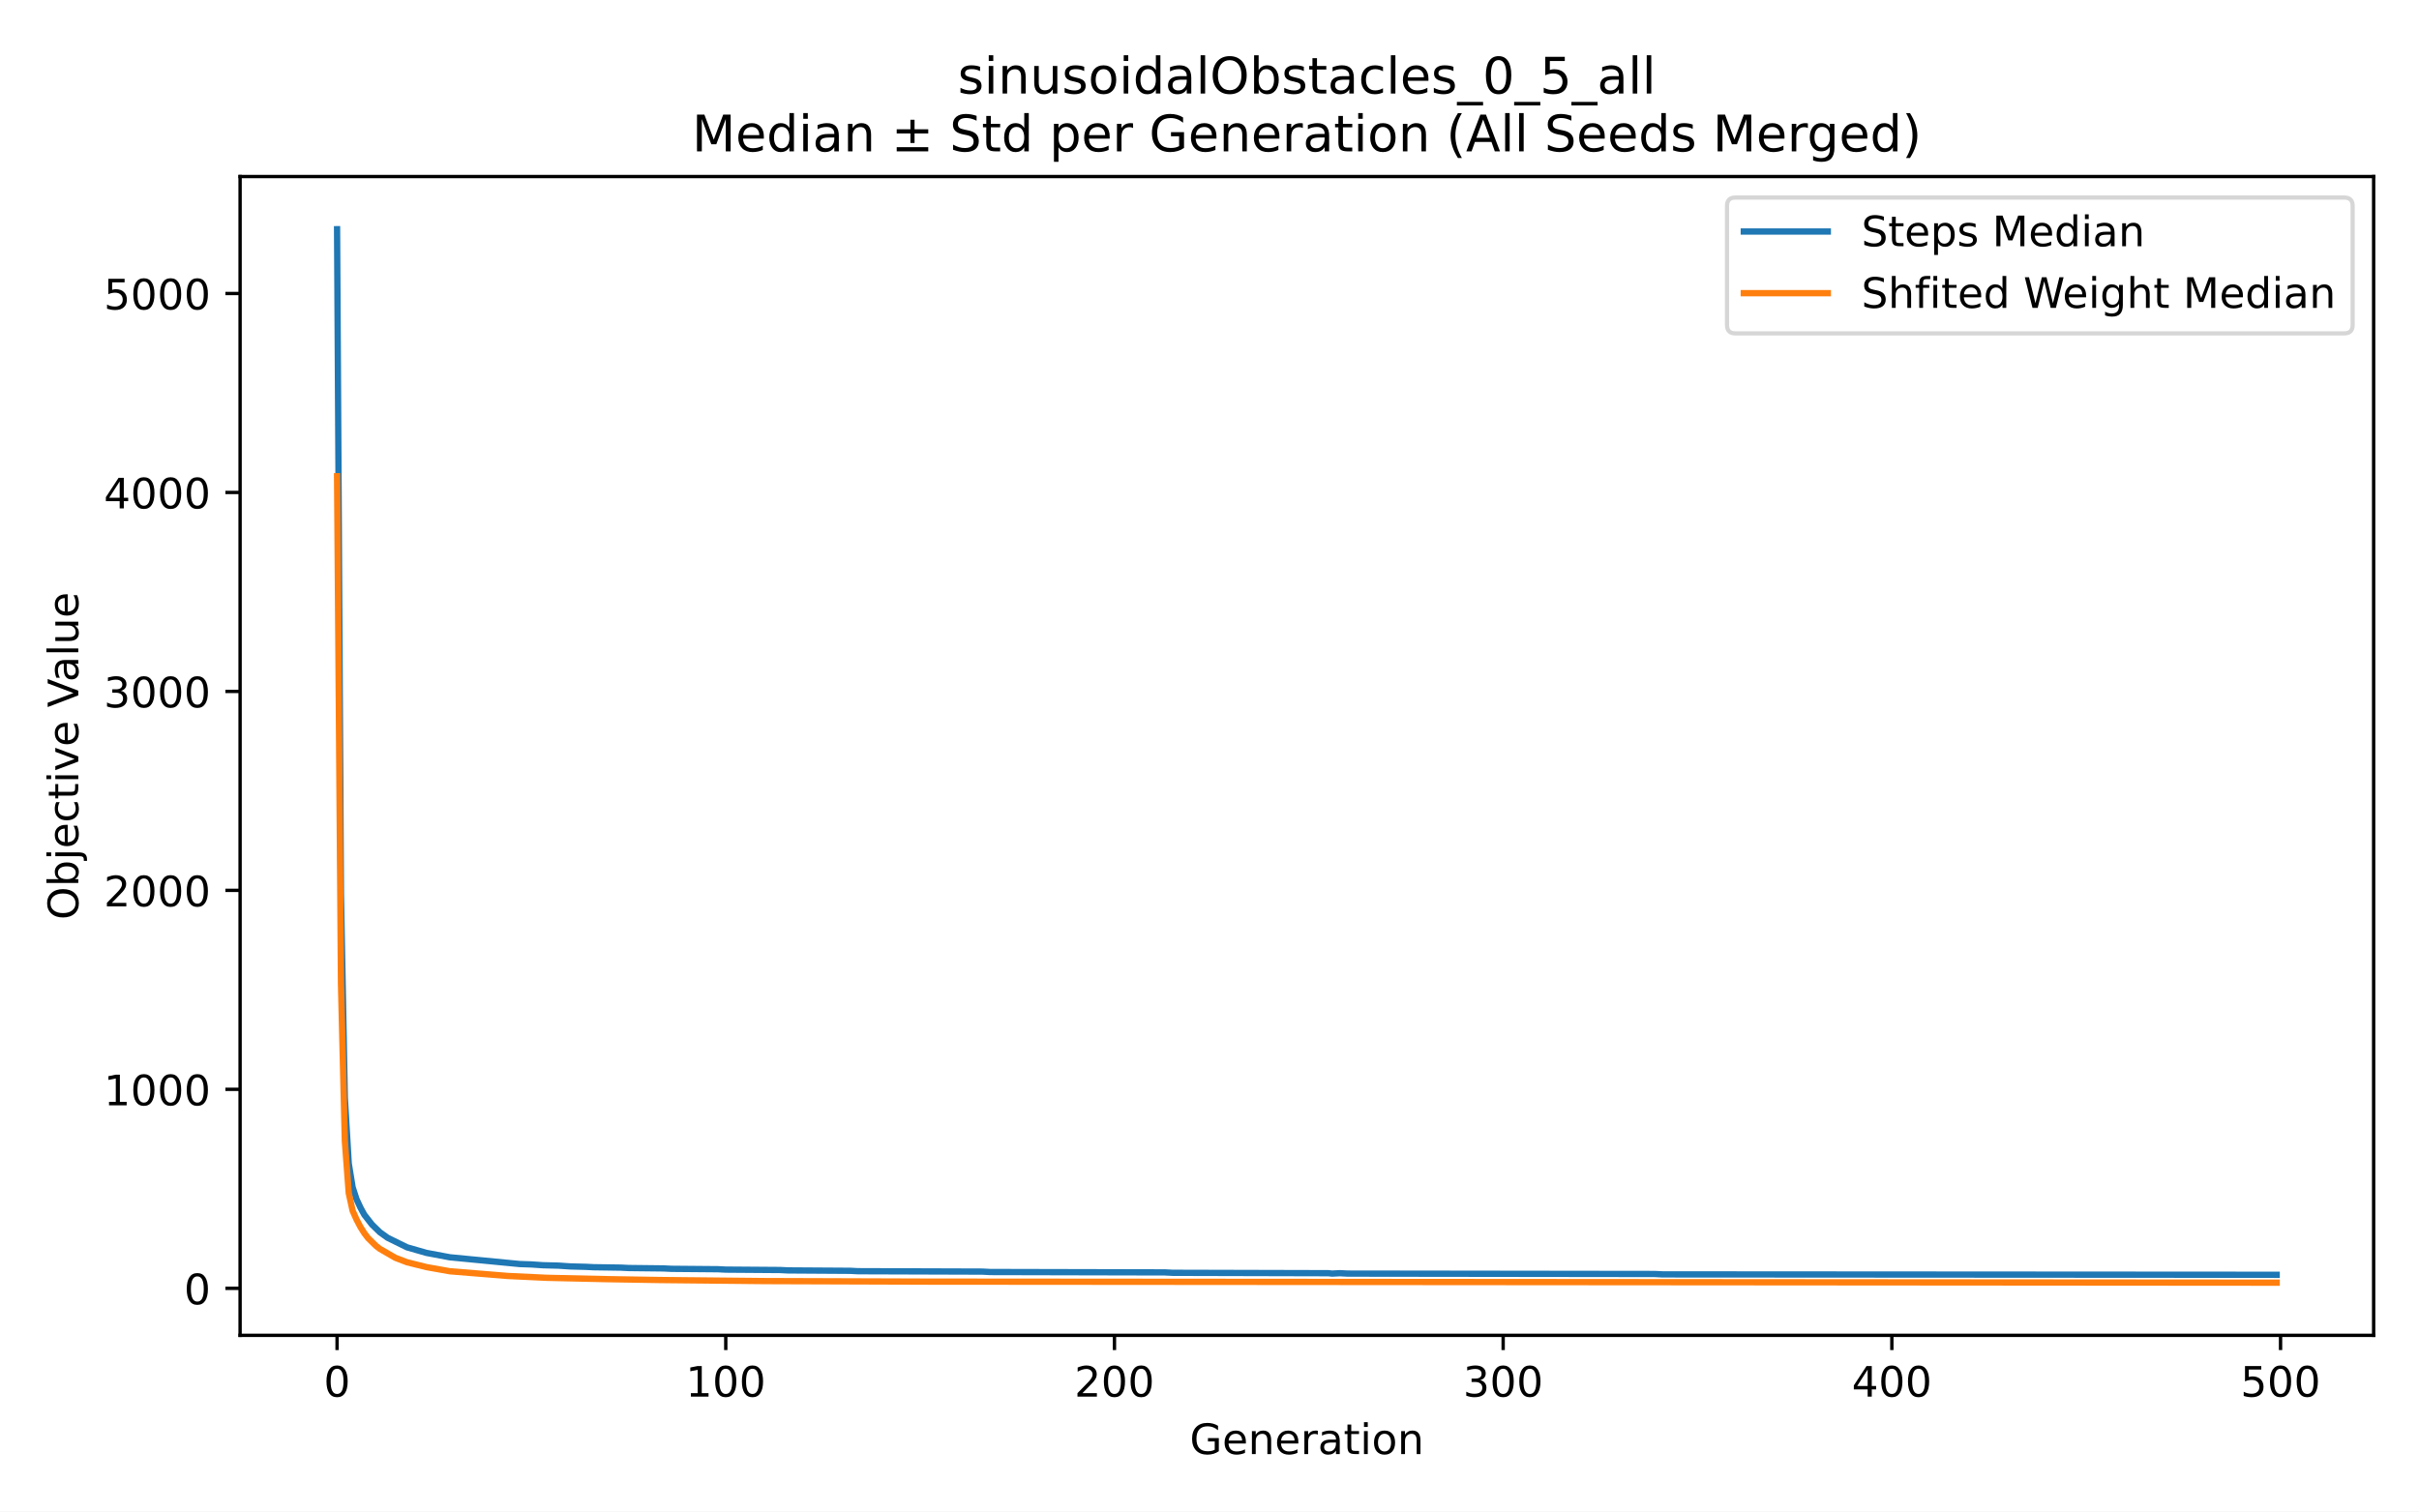
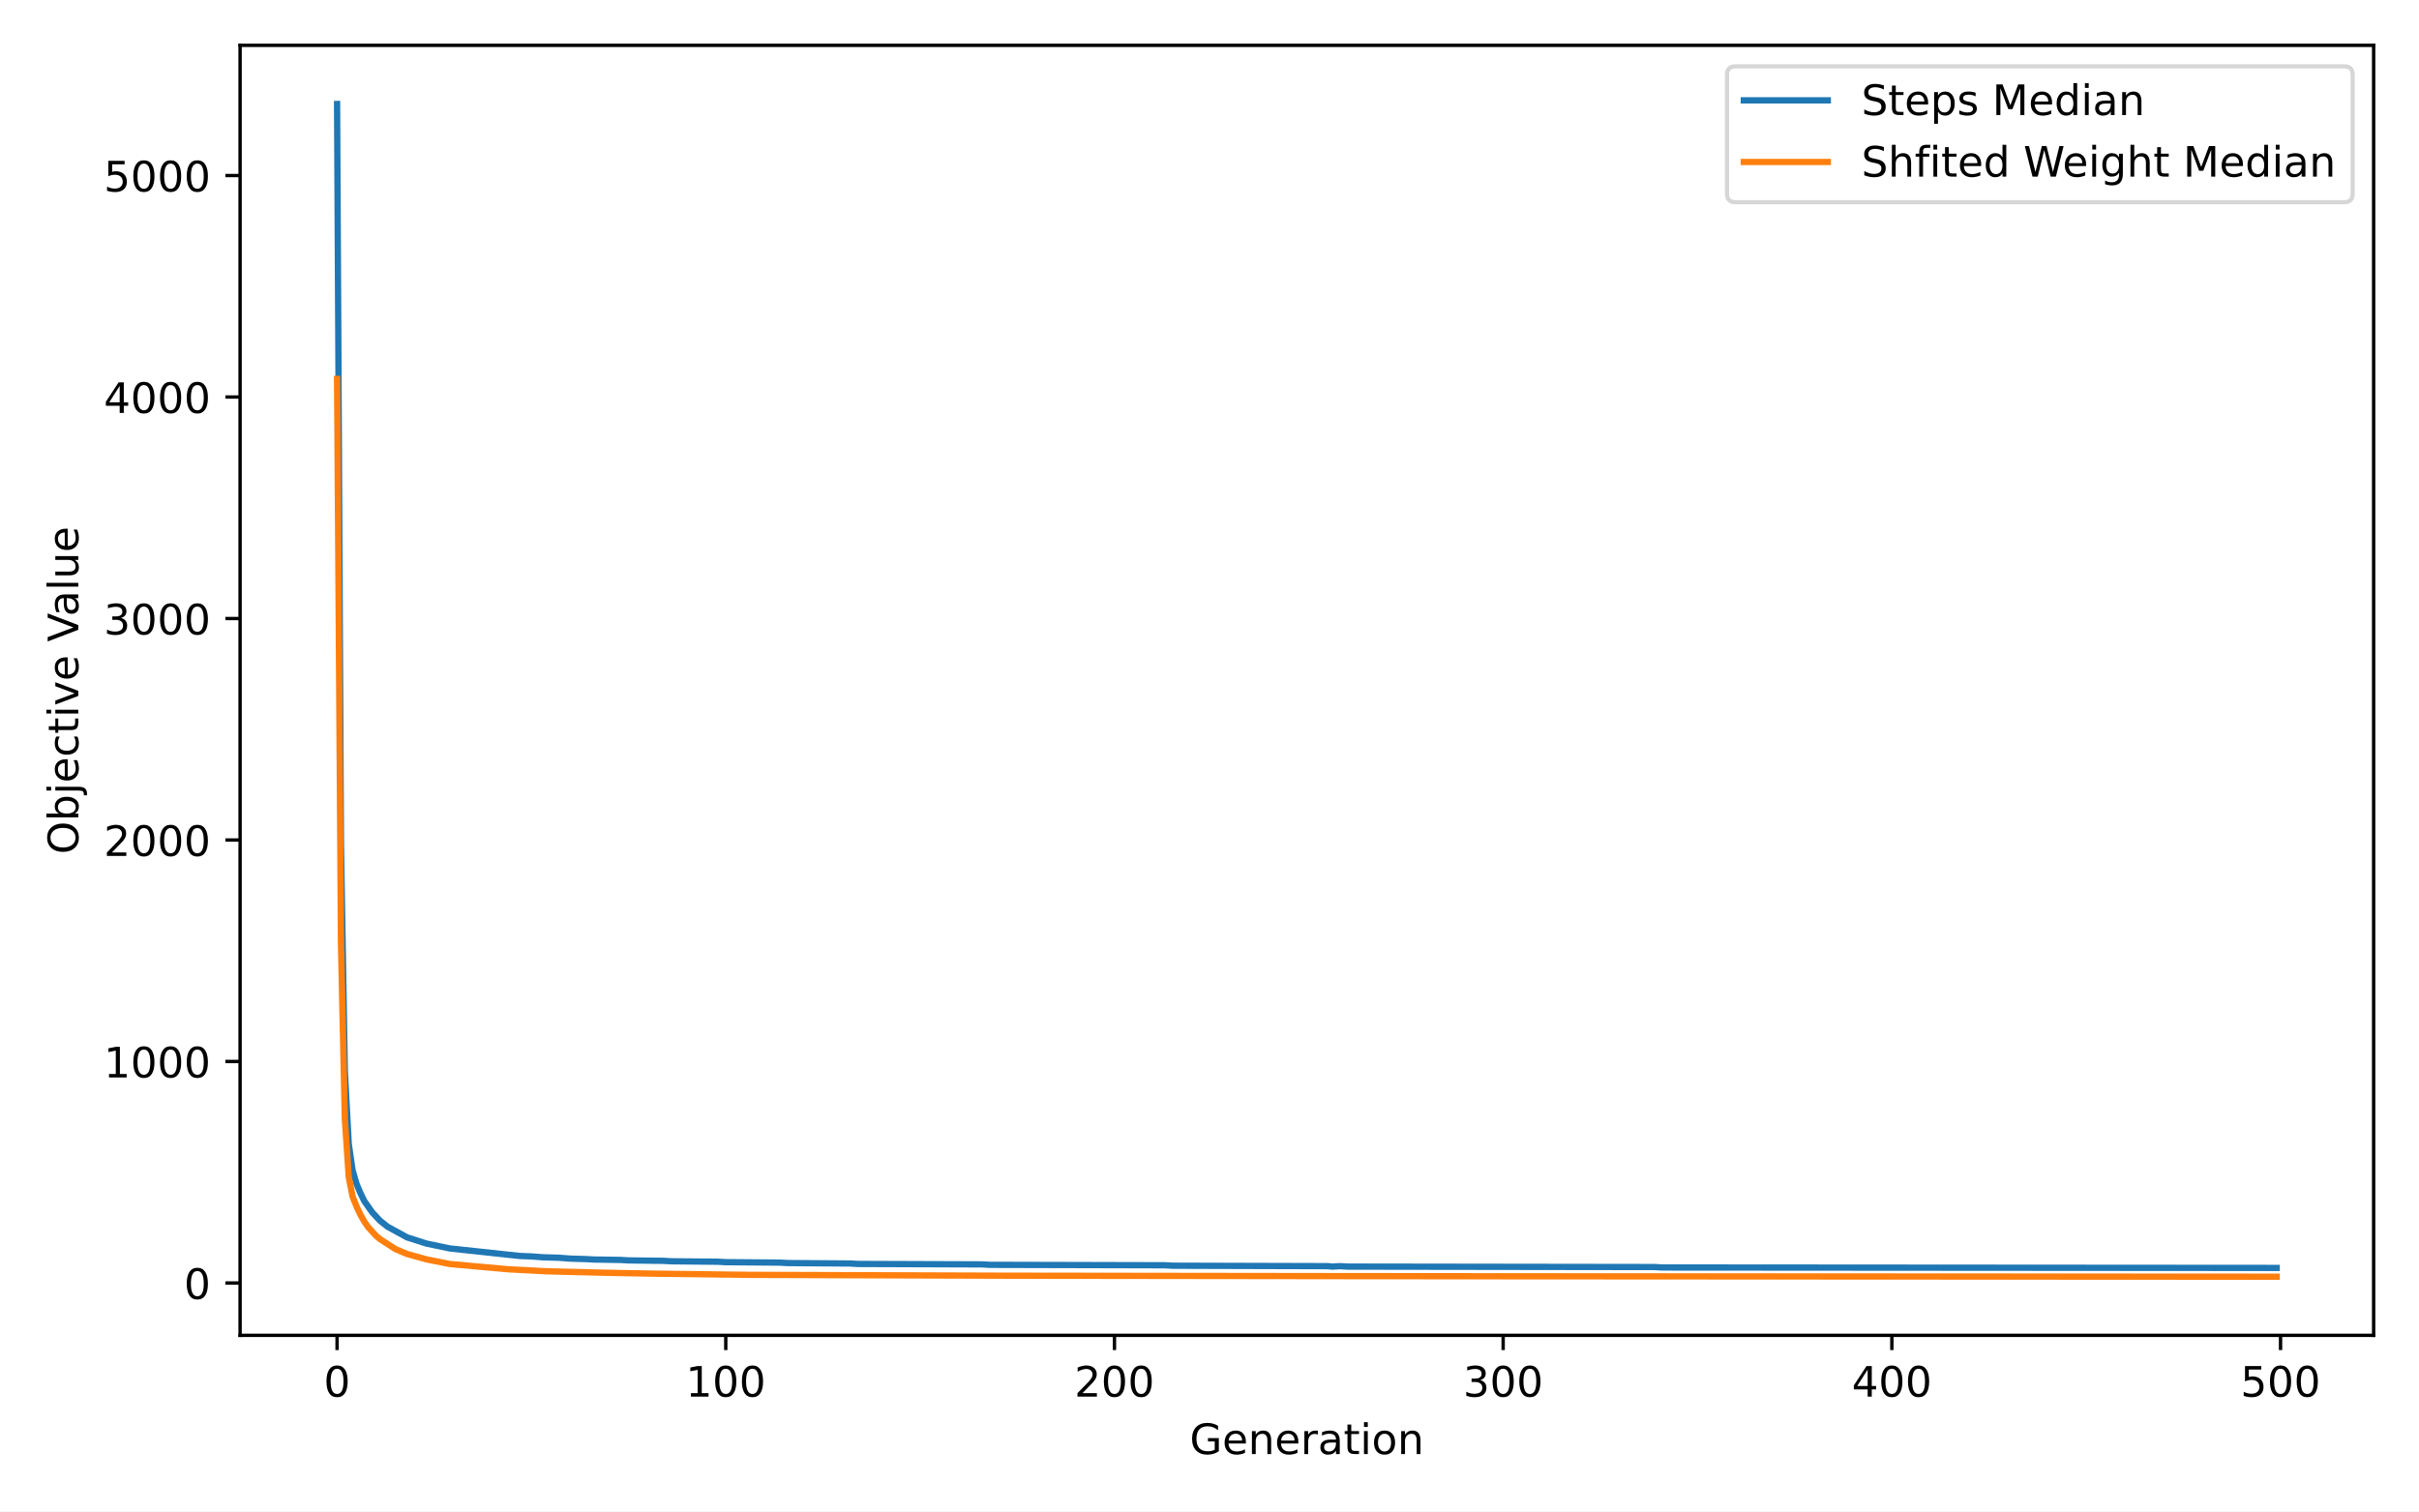
<svg xmlns="http://www.w3.org/2000/svg" xmlns:xlink="http://www.w3.org/1999/xlink" width="576pt" height="360pt" viewBox="0 0 576 360" version="1.1">
  <defs>
    <style type="text/css">*{stroke-linejoin: round; stroke-linecap: butt}</style>
  </defs>
  <g id="figure_1">
    <g id="patch_1">
      <path d="M 0 360  L 576 360  L 576 0  L 0 0  z " style="fill: #ffffff" />
    </g>
    <g id="axes_1">
      <g id="patch_2">
-         <path d="M 57.17 318.04  L 565.2 318.04  L 565.2 42.047  L 57.17 42.047  z " style="fill: #ffffff" />
+         <path d="M 57.17 318.04  L 565.2 318.04  L 565.2 10.8  L 57.17 10.8  z " style="fill: #ffffff" />
      </g>
      <g id="matplotlib.axis_1">
        <g id="xtick_1">
          <g id="line2d_1">
            <defs>
-               <path id="m014a8ef259" d="M 0 0  L 0 3.5  " style="stroke: #000000; stroke-width: 0.8" />
-             </defs>
-             <g>
-               <use xlink:href="#m014a8ef259" x="80.262" y="318.04" style="stroke: #000000; stroke-width: 0.8" />
+               <path id="m8e6ae3d288" d="M 0 0  L 0 3.5  " style="stroke: #000000; stroke-width: 0.8" />
+             </defs>
+             <g>
+               <use xlink:href="#m8e6ae3d288" x="80.262" y="318.04" style="stroke: #000000; stroke-width: 0.8" />
            </g>
          </g>
          <g id="text_1">
            <g transform="translate(77.08102 332.6384) scale(0.1 -0.1)">
              <defs>
                <path id="DejaVuSans-30" d="M 2034 4250  Q 1547 4250 1301 3770  Q 1056 3291 1056 2328  Q 1056 1369 1301 889  Q 1547 409 2034 409  Q 2525 409 2770 889  Q 3016 1369 3016 2328  Q 3016 3291 2770 3770  Q 2525 4250 2034 4250  z M 2034 4750  Q 2819 4750 3233 4129  Q 3647 3509 3647 2328  Q 3647 1150 3233 529  Q 2819 -91 2034 -91  Q 1250 -91 836 529  Q 422 1150 422 2328  Q 422 3509 836 4129  Q 1250 4750 2034 4750  z " transform="scale(0.015625)" />
              </defs>
              <use xlink:href="#DejaVuSans-30" />
            </g>
          </g>
        </g>
        <g id="xtick_2">
          <g id="line2d_2">
            <g>
-               <use xlink:href="#m014a8ef259" x="172.816" y="318.04" style="stroke: #000000; stroke-width: 0.8" />
+               <use xlink:href="#m8e6ae3d288" x="172.816" y="318.04" style="stroke: #000000; stroke-width: 0.8" />
            </g>
          </g>
          <g id="text_2">
            <g transform="translate(163.2727 332.6384) scale(0.1 -0.1)">
              <defs>
                <path id="DejaVuSans-31" d="M 794 531  L 1825 531  L 1825 4091  L 703 3866  L 703 4441  L 1819 4666  L 2450 4666  L 2450 531  L 3481 531  L 3481 0  L 794 0  L 794 531  z " transform="scale(0.015625)" />
              </defs>
              <use xlink:href="#DejaVuSans-31" />
              <use xlink:href="#DejaVuSans-30" x="63.623" />
              <use xlink:href="#DejaVuSans-30" x="127.246" />
            </g>
          </g>
        </g>
        <g id="xtick_3">
          <g id="line2d_3">
            <g>
-               <use xlink:href="#m014a8ef259" x="265.371" y="318.04" style="stroke: #000000; stroke-width: 0.8" />
+               <use xlink:href="#m8e6ae3d288" x="265.371" y="318.04" style="stroke: #000000; stroke-width: 0.8" />
            </g>
          </g>
          <g id="text_3">
            <g transform="translate(255.8269 332.6384) scale(0.1 -0.1)">
              <defs>
                <path id="DejaVuSans-32" d="M 1228 531  L 3431 531  L 3431 0  L 469 0  L 469 531  Q 828 903 1448 1529  Q 2069 2156 2228 2338  Q 2531 2678 2651 2914  Q 2772 3150 2772 3378  Q 2772 3750 2511 3984  Q 2250 4219 1831 4219  Q 1534 4219 1204 4116  Q 875 4013 500 3803  L 500 4441  Q 881 4594 1212 4672  Q 1544 4750 1819 4750  Q 2544 4750 2975 4387  Q 3406 4025 3406 3419  Q 3406 3131 3298 2873  Q 3191 2616 2906 2266  Q 2828 2175 2409 1742  Q 1991 1309 1228 531  z " transform="scale(0.015625)" />
              </defs>
              <use xlink:href="#DejaVuSans-32" />
              <use xlink:href="#DejaVuSans-30" x="63.623" />
              <use xlink:href="#DejaVuSans-30" x="127.246" />
            </g>
          </g>
        </g>
        <g id="xtick_4">
          <g id="line2d_4">
            <g>
-               <use xlink:href="#m014a8ef259" x="357.925" y="318.04" style="stroke: #000000; stroke-width: 0.8" />
+               <use xlink:href="#m8e6ae3d288" x="357.925" y="318.04" style="stroke: #000000; stroke-width: 0.8" />
            </g>
          </g>
          <g id="text_4">
            <g transform="translate(348.3811 332.6384) scale(0.1 -0.1)">
              <defs>
                <path id="DejaVuSans-33" d="M 2597 2516  Q 3050 2419 3304 2112  Q 3559 1806 3559 1356  Q 3559 666 3084 287  Q 2609 -91 1734 -91  Q 1441 -91 1130 -33  Q 819 25 488 141  L 488 750  Q 750 597 1062 519  Q 1375 441 1716 441  Q 2309 441 2620 675  Q 2931 909 2931 1356  Q 2931 1769 2642 2001  Q 2353 2234 1838 2234  L 1294 2234  L 1294 2753  L 1863 2753  Q 2328 2753 2575 2939  Q 2822 3125 2822 3475  Q 2822 3834 2567 4026  Q 2313 4219 1838 4219  Q 1578 4219 1281 4162  Q 984 4106 628 3988  L 628 4550  Q 988 4650 1302 4700  Q 1616 4750 1894 4750  Q 2613 4750 3031 4423  Q 3450 4097 3450 3541  Q 3450 3153 3228 2886  Q 3006 2619 2597 2516  z " transform="scale(0.015625)" />
              </defs>
              <use xlink:href="#DejaVuSans-33" />
              <use xlink:href="#DejaVuSans-30" x="63.623" />
              <use xlink:href="#DejaVuSans-30" x="127.246" />
            </g>
          </g>
        </g>
        <g id="xtick_5">
          <g id="line2d_5">
            <g>
-               <use xlink:href="#m014a8ef259" x="450.479" y="318.04" style="stroke: #000000; stroke-width: 0.8" />
+               <use xlink:href="#m8e6ae3d288" x="450.479" y="318.04" style="stroke: #000000; stroke-width: 0.8" />
            </g>
          </g>
          <g id="text_5">
            <g transform="translate(440.9353 332.6384) scale(0.1 -0.1)">
              <defs>
                <path id="DejaVuSans-34" d="M 2419 4116  L 825 1625  L 2419 1625  L 2419 4116  z M 2253 4666  L 3047 4666  L 3047 1625  L 3713 1625  L 3713 1100  L 3047 1100  L 3047 0  L 2419 0  L 2419 1100  L 313 1100  L 313 1709  L 2253 4666  z " transform="scale(0.015625)" />
              </defs>
              <use xlink:href="#DejaVuSans-34" />
              <use xlink:href="#DejaVuSans-30" x="63.623" />
              <use xlink:href="#DejaVuSans-30" x="127.246" />
            </g>
          </g>
        </g>
        <g id="xtick_6">
          <g id="line2d_6">
            <g>
-               <use xlink:href="#m014a8ef259" x="543.033" y="318.04" style="stroke: #000000; stroke-width: 0.8" />
+               <use xlink:href="#m8e6ae3d288" x="543.033" y="318.04" style="stroke: #000000; stroke-width: 0.8" />
            </g>
          </g>
          <g id="text_6">
            <g transform="translate(533.4895 332.6384) scale(0.1 -0.1)">
              <defs>
                <path id="DejaVuSans-35" d="M 691 4666  L 3169 4666  L 3169 4134  L 1269 4134  L 1269 2991  Q 1406 3038 1543 3061  Q 1681 3084 1819 3084  Q 2600 3084 3056 2656  Q 3513 2228 3513 1497  Q 3513 744 3044 326  Q 2575 -91 1722 -91  Q 1428 -91 1123 -41  Q 819 9 494 109  L 494 744  Q 775 591 1075 516  Q 1375 441 1709 441  Q 2250 441 2565 725  Q 2881 1009 2881 1497  Q 2881 1984 2565 2268  Q 2250 2553 1709 2553  Q 1456 2553 1204 2497  Q 953 2441 691 2322  L 691 4666  z " transform="scale(0.015625)" />
              </defs>
              <use xlink:href="#DejaVuSans-35" />
              <use xlink:href="#DejaVuSans-30" x="63.623" />
              <use xlink:href="#DejaVuSans-30" x="127.246" />
            </g>
          </g>
        </g>
        <g id="text_7">
          <g transform="translate(283.292 346.3166) scale(0.1 -0.1)">
            <defs>
              <path id="DejaVuSans-47" d="M 3809 666  L 3809 1919  L 2778 1919  L 2778 2438  L 4434 2438  L 4434 434  Q 4069 175 3628 42  Q 3188 -91 2688 -91  Q 1594 -91 976 548  Q 359 1188 359 2328  Q 359 3472 976 4111  Q 1594 4750 2688 4750  Q 3144 4750 3555 4637  Q 3966 4525 4313 4306  L 4313 3634  Q 3963 3931 3569 4081  Q 3175 4231 2741 4231  Q 1884 4231 1454 3753  Q 1025 3275 1025 2328  Q 1025 1384 1454 906  Q 1884 428 2741 428  Q 3075 428 3337 486  Q 3600 544 3809 666  z " transform="scale(0.015625)" />
              <path id="DejaVuSans-65" d="M 3597 1894  L 3597 1613  L 953 1613  Q 991 1019 1311 708  Q 1631 397 2203 397  Q 2534 397 2845 478  Q 3156 559 3463 722  L 3463 178  Q 3153 47 2828 -22  Q 2503 -91 2169 -91  Q 1331 -91 842 396  Q 353 884 353 1716  Q 353 2575 817 3079  Q 1281 3584 2069 3584  Q 2775 3584 3186 3129  Q 3597 2675 3597 1894  z M 3022 2063  Q 3016 2534 2758 2815  Q 2500 3097 2075 3097  Q 1594 3097 1305 2825  Q 1016 2553 972 2059  L 3022 2063  z " transform="scale(0.015625)" />
              <path id="DejaVuSans-6e" d="M 3513 2113  L 3513 0  L 2938 0  L 2938 2094  Q 2938 2591 2744 2837  Q 2550 3084 2163 3084  Q 1697 3084 1428 2787  Q 1159 2491 1159 1978  L 1159 0  L 581 0  L 581 3500  L 1159 3500  L 1159 2956  Q 1366 3272 1645 3428  Q 1925 3584 2291 3584  Q 2894 3584 3203 3211  Q 3513 2838 3513 2113  z " transform="scale(0.015625)" />
              <path id="DejaVuSans-72" d="M 2631 2963  Q 2534 3019 2420 3045  Q 2306 3072 2169 3072  Q 1681 3072 1420 2755  Q 1159 2438 1159 1844  L 1159 0  L 581 0  L 581 3500  L 1159 3500  L 1159 2956  Q 1341 3275 1631 3429  Q 1922 3584 2338 3584  Q 2397 3584 2469 3576  Q 2541 3569 2628 3553  L 2631 2963  z " transform="scale(0.015625)" />
              <path id="DejaVuSans-61" d="M 2194 1759  Q 1497 1759 1228 1600  Q 959 1441 959 1056  Q 959 750 1161 570  Q 1363 391 1709 391  Q 2188 391 2477 730  Q 2766 1069 2766 1631  L 2766 1759  L 2194 1759  z M 3341 1997  L 3341 0  L 2766 0  L 2766 531  Q 2569 213 2275 61  Q 1981 -91 1556 -91  Q 1019 -91 701 211  Q 384 513 384 1019  Q 384 1609 779 1909  Q 1175 2209 1959 2209  L 2766 2209  L 2766 2266  Q 2766 2663 2505 2880  Q 2244 3097 1772 3097  Q 1472 3097 1187 3025  Q 903 2953 641 2809  L 641 3341  Q 956 3463 1253 3523  Q 1550 3584 1831 3584  Q 2591 3584 2966 3190  Q 3341 2797 3341 1997  z " transform="scale(0.015625)" />
              <path id="DejaVuSans-74" d="M 1172 4494  L 1172 3500  L 2356 3500  L 2356 3053  L 1172 3053  L 1172 1153  Q 1172 725 1289 603  Q 1406 481 1766 481  L 2356 481  L 2356 0  L 1766 0  Q 1100 0 847 248  Q 594 497 594 1153  L 594 3053  L 172 3053  L 172 3500  L 594 3500  L 594 4494  L 1172 4494  z " transform="scale(0.015625)" />
              <path id="DejaVuSans-69" d="M 603 3500  L 1178 3500  L 1178 0  L 603 0  L 603 3500  z M 603 4863  L 1178 4863  L 1178 4134  L 603 4134  L 603 4863  z " transform="scale(0.015625)" />
              <path id="DejaVuSans-6f" d="M 1959 3097  Q 1497 3097 1228 2736  Q 959 2375 959 1747  Q 959 1119 1226 758  Q 1494 397 1959 397  Q 2419 397 2687 759  Q 2956 1122 2956 1747  Q 2956 2369 2687 2733  Q 2419 3097 1959 3097  z M 1959 3584  Q 2709 3584 3137 3096  Q 3566 2609 3566 1747  Q 3566 888 3137 398  Q 2709 -91 1959 -91  Q 1206 -91 779 398  Q 353 888 353 1747  Q 353 2609 779 3096  Q 1206 3584 1959 3584  z " transform="scale(0.015625)" />
            </defs>
            <use xlink:href="#DejaVuSans-47" />
            <use xlink:href="#DejaVuSans-65" x="77.49" />
            <use xlink:href="#DejaVuSans-6e" x="139.014" />
            <use xlink:href="#DejaVuSans-65" x="202.393" />
            <use xlink:href="#DejaVuSans-72" x="263.916" />
            <use xlink:href="#DejaVuSans-61" x="305.029" />
            <use xlink:href="#DejaVuSans-74" x="366.309" />
            <use xlink:href="#DejaVuSans-69" x="405.518" />
            <use xlink:href="#DejaVuSans-6f" x="433.301" />
            <use xlink:href="#DejaVuSans-6e" x="494.482" />
          </g>
        </g>
      </g>
      <g id="matplotlib.axis_2">
        <g id="ytick_1">
          <g id="line2d_7">
            <defs>
-               <path id="m522e4f959c" d="M 0 0  L -3.5 0  " style="stroke: #000000; stroke-width: 0.8" />
-             </defs>
-             <g>
-               <use xlink:href="#m522e4f959c" x="57.17" y="306.839" style="stroke: #000000; stroke-width: 0.8" />
+               <path id="md2953f085f" d="M 0 0  L -3.5 0  " style="stroke: #000000; stroke-width: 0.8" />
+             </defs>
+             <g>
+               <use xlink:href="#md2953f085f" x="57.17" y="305.571" style="stroke: #000000; stroke-width: 0.8" />
            </g>
          </g>
          <g id="text_8">
-             <g transform="translate(43.8075 310.6387) scale(0.1 -0.1)">
+             <g transform="translate(43.8075 309.3706) scale(0.1 -0.1)">
              <use xlink:href="#DejaVuSans-30" />
            </g>
          </g>
        </g>
        <g id="ytick_2">
          <g id="line2d_8">
            <g>
-               <use xlink:href="#m522e4f959c" x="57.17" y="259.451" style="stroke: #000000; stroke-width: 0.8" />
+               <use xlink:href="#md2953f085f" x="57.17" y="252.818" style="stroke: #000000; stroke-width: 0.8" />
            </g>
          </g>
          <g id="text_9">
-             <g transform="translate(24.72 263.2505) scale(0.1 -0.1)">
+             <g transform="translate(24.72 256.6173) scale(0.1 -0.1)">
              <use xlink:href="#DejaVuSans-31" />
              <use xlink:href="#DejaVuSans-30" x="63.623" />
              <use xlink:href="#DejaVuSans-30" x="127.246" />
              <use xlink:href="#DejaVuSans-30" x="190.869" />
            </g>
          </g>
        </g>
        <g id="ytick_3">
          <g id="line2d_9">
            <g>
-               <use xlink:href="#m522e4f959c" x="57.17" y="212.063" style="stroke: #000000; stroke-width: 0.8" />
+               <use xlink:href="#md2953f085f" x="57.17" y="200.065" style="stroke: #000000; stroke-width: 0.8" />
            </g>
          </g>
          <g id="text_10">
-             <g transform="translate(24.72 215.8624) scale(0.1 -0.1)">
+             <g transform="translate(24.72 203.8639) scale(0.1 -0.1)">
              <use xlink:href="#DejaVuSans-32" />
              <use xlink:href="#DejaVuSans-30" x="63.623" />
              <use xlink:href="#DejaVuSans-30" x="127.246" />
              <use xlink:href="#DejaVuSans-30" x="190.869" />
            </g>
          </g>
        </g>
        <g id="ytick_4">
          <g id="line2d_10">
            <g>
-               <use xlink:href="#m522e4f959c" x="57.17" y="164.675" style="stroke: #000000; stroke-width: 0.8" />
+               <use xlink:href="#md2953f085f" x="57.17" y="147.311" style="stroke: #000000; stroke-width: 0.8" />
            </g>
          </g>
          <g id="text_11">
-             <g transform="translate(24.72 168.4742) scale(0.1 -0.1)">
+             <g transform="translate(24.72 151.1106) scale(0.1 -0.1)">
              <use xlink:href="#DejaVuSans-33" />
              <use xlink:href="#DejaVuSans-30" x="63.623" />
              <use xlink:href="#DejaVuSans-30" x="127.246" />
              <use xlink:href="#DejaVuSans-30" x="190.869" />
            </g>
          </g>
        </g>
        <g id="ytick_5">
          <g id="line2d_11">
            <g>
-               <use xlink:href="#m522e4f959c" x="57.17" y="117.287" style="stroke: #000000; stroke-width: 0.8" />
+               <use xlink:href="#md2953f085f" x="57.17" y="94.558" style="stroke: #000000; stroke-width: 0.8" />
            </g>
          </g>
          <g id="text_12">
-             <g transform="translate(24.72 121.0861) scale(0.1 -0.1)">
+             <g transform="translate(24.72 98.35731) scale(0.1 -0.1)">
              <use xlink:href="#DejaVuSans-34" />
              <use xlink:href="#DejaVuSans-30" x="63.623" />
              <use xlink:href="#DejaVuSans-30" x="127.246" />
              <use xlink:href="#DejaVuSans-30" x="190.869" />
            </g>
          </g>
        </g>
        <g id="ytick_6">
          <g id="line2d_12">
            <g>
-               <use xlink:href="#m522e4f959c" x="57.17" y="69.899" style="stroke: #000000; stroke-width: 0.8" />
+               <use xlink:href="#md2953f085f" x="57.17" y="41.805" style="stroke: #000000; stroke-width: 0.8" />
            </g>
          </g>
          <g id="text_13">
-             <g transform="translate(24.72 73.69796) scale(0.1 -0.1)">
+             <g transform="translate(24.72 45.60399) scale(0.1 -0.1)">
              <use xlink:href="#DejaVuSans-35" />
              <use xlink:href="#DejaVuSans-30" x="63.623" />
              <use xlink:href="#DejaVuSans-30" x="127.246" />
              <use xlink:href="#DejaVuSans-30" x="190.869" />
            </g>
          </g>
        </g>
        <g id="text_14">
-           <g transform="translate(18.64031 219.0741) rotate(-90) scale(0.1 -0.1)">
+           <g transform="translate(18.64031 203.4505) rotate(-90) scale(0.1 -0.1)">
            <defs>
              <path id="DejaVuSans-4f" d="M 2522 4238  Q 1834 4238 1429 3725  Q 1025 3213 1025 2328  Q 1025 1447 1429 934  Q 1834 422 2522 422  Q 3209 422 3611 934  Q 4013 1447 4013 2328  Q 4013 3213 3611 3725  Q 3209 4238 2522 4238  z M 2522 4750  Q 3503 4750 4090 4092  Q 4678 3434 4678 2328  Q 4678 1225 4090 567  Q 3503 -91 2522 -91  Q 1538 -91 948 565  Q 359 1222 359 2328  Q 359 3434 948 4092  Q 1538 4750 2522 4750  z " transform="scale(0.015625)" />
              <path id="DejaVuSans-62" d="M 3116 1747  Q 3116 2381 2855 2742  Q 2594 3103 2138 3103  Q 1681 3103 1420 2742  Q 1159 2381 1159 1747  Q 1159 1113 1420 752  Q 1681 391 2138 391  Q 2594 391 2855 752  Q 3116 1113 3116 1747  z M 1159 2969  Q 1341 3281 1617 3432  Q 1894 3584 2278 3584  Q 2916 3584 3314 3078  Q 3713 2572 3713 1747  Q 3713 922 3314 415  Q 2916 -91 2278 -91  Q 1894 -91 1617 61  Q 1341 213 1159 525  L 1159 0  L 581 0  L 581 4863  L 1159 4863  L 1159 2969  z " transform="scale(0.015625)" />
              <path id="DejaVuSans-6a" d="M 603 3500  L 1178 3500  L 1178 -63  Q 1178 -731 923 -1031  Q 669 -1331 103 -1331  L -116 -1331  L -116 -844  L 38 -844  Q 366 -844 484 -692  Q 603 -541 603 -63  L 603 3500  z M 603 4863  L 1178 4863  L 1178 4134  L 603 4134  L 603 4863  z " transform="scale(0.015625)" />
              <path id="DejaVuSans-63" d="M 3122 3366  L 3122 2828  Q 2878 2963 2633 3030  Q 2388 3097 2138 3097  Q 1578 3097 1268 2742  Q 959 2388 959 1747  Q 959 1106 1268 751  Q 1578 397 2138 397  Q 2388 397 2633 464  Q 2878 531 3122 666  L 3122 134  Q 2881 22 2623 -34  Q 2366 -91 2075 -91  Q 1284 -91 818 406  Q 353 903 353 1747  Q 353 2603 823 3093  Q 1294 3584 2113 3584  Q 2378 3584 2631 3529  Q 2884 3475 3122 3366  z " transform="scale(0.015625)" />
              <path id="DejaVuSans-76" d="M 191 3500  L 800 3500  L 1894 563  L 2988 3500  L 3597 3500  L 2284 0  L 1503 0  L 191 3500  z " transform="scale(0.015625)" />
              <path id="DejaVuSans-20" transform="scale(0.015625)" />
              <path id="DejaVuSans-56" d="M 1831 0  L 50 4666  L 709 4666  L 2188 738  L 3669 4666  L 4325 4666  L 2547 0  L 1831 0  z " transform="scale(0.015625)" />
              <path id="DejaVuSans-6c" d="M 603 4863  L 1178 4863  L 1178 0  L 603 0  L 603 4863  z " transform="scale(0.015625)" />
              <path id="DejaVuSans-75" d="M 544 1381  L 544 3500  L 1119 3500  L 1119 1403  Q 1119 906 1312 657  Q 1506 409 1894 409  Q 2359 409 2629 706  Q 2900 1003 2900 1516  L 2900 3500  L 3475 3500  L 3475 0  L 2900 0  L 2900 538  Q 2691 219 2414 64  Q 2138 -91 1772 -91  Q 1169 -91 856 284  Q 544 659 544 1381  z M 1991 3584  L 1991 3584  z " transform="scale(0.015625)" />
            </defs>
            <use xlink:href="#DejaVuSans-4f" />
            <use xlink:href="#DejaVuSans-62" x="78.711" />
            <use xlink:href="#DejaVuSans-6a" x="142.188" />
            <use xlink:href="#DejaVuSans-65" x="169.971" />
            <use xlink:href="#DejaVuSans-63" x="231.494" />
            <use xlink:href="#DejaVuSans-74" x="286.475" />
            <use xlink:href="#DejaVuSans-69" x="325.684" />
            <use xlink:href="#DejaVuSans-76" x="353.467" />
            <use xlink:href="#DejaVuSans-65" x="412.646" />
            <use xlink:href="#DejaVuSans-20" x="474.17" />
            <use xlink:href="#DejaVuSans-56" x="505.957" />
            <use xlink:href="#DejaVuSans-61" x="566.615" />
            <use xlink:href="#DejaVuSans-6c" x="627.895" />
            <use xlink:href="#DejaVuSans-75" x="655.678" />
            <use xlink:href="#DejaVuSans-65" x="719.057" />
          </g>
        </g>
      </g>
      <g id="line2d_13">
-         <path d="M 80.262 54.592  L 81.188 212.916  L 82.113 261.442  L 83.039 277.08  L 83.964 282.766  L 84.89 285.61  L 85.816 287.6  L 86.741 289.306  L 88.592 291.675  L 90.443 293.476  L 92.294 294.803  L 96.922 297.077  L 101.55 298.404  L 107.103 299.447  L 123.763 301.058  L 126.539 301.153  L 129.316 301.342  L 133.018 301.437  L 135.795 301.627  L 139.497 301.722  L 141.348 301.816  L 147.827 301.911  L 149.678 302.006  L 158.008 302.101  L 159.859 302.195  L 170.965 302.29  L 172.816 302.385  L 185.774 302.48  L 187.625 302.575  L 202.434 302.669  L 204.285 302.764  L 233.902 302.859  L 235.753 302.954  L 277.403 303.048  L 279.254 303.143  L 316.275 303.238  L 317.201 303.333  L 319.052 303.238  L 320.903 303.333  L 394.021 303.428  L 395.872 303.522  L 542.108 303.617  L 542.108 303.617  " clip-path="url(#p415897a3e5)" style="fill: none; stroke: #1f77b4; stroke-width: 1.5; stroke-linecap: square" />
+         <path d="M 80.262 24.765  L 81.188 201.014  L 82.113 255.034  L 83.039 272.442  L 83.964 278.773  L 84.89 281.938  L 85.816 284.154  L 86.741 286.053  L 88.592 288.69  L 90.443 290.695  L 92.294 292.172  L 96.922 294.704  L 101.55 296.181  L 107.103 297.342  L 123.763 299.135  L 126.539 299.241  L 129.316 299.452  L 133.018 299.557  L 135.795 299.768  L 139.497 299.874  L 141.348 299.98  L 147.827 300.085  L 149.678 300.191  L 158.008 300.296  L 159.859 300.402  L 170.965 300.507  L 172.816 300.613  L 185.774 300.718  L 187.625 300.824  L 202.434 300.929  L 204.285 301.035  L 233.902 301.14  L 235.753 301.246  L 277.403 301.351  L 279.254 301.457  L 316.275 301.562  L 317.201 301.668  L 319.052 301.562  L 320.903 301.668  L 394.021 301.773  L 395.872 301.879  L 542.108 301.984  L 542.108 301.984  " clip-path="url(#p883fa785ce)" style="fill: none; stroke: #1f77b4; stroke-width: 1.5; stroke-linecap: square" />
      </g>
      <g id="line2d_14">
-         <path d="M 80.262 113.425  L 81.188 234.179  L 82.113 271.789  L 83.039 284.158  L 83.964 288.363  L 84.89 290.448  L 85.816 292.219  L 86.741 293.69  L 87.667 294.9  L 89.518 296.716  L 90.443 297.436  L 94.145 299.573  L 96.922 300.635  L 101.55 301.786  L 107.103 302.777  L 120.986 303.901  L 130.242 304.339  L 144.125 304.649  L 157.082 304.864  L 182.072 305.116  L 220.945 305.245  L 542.108 305.495  L 542.108 305.495  " clip-path="url(#p415897a3e5)" style="fill: none; stroke: #ff7f0e; stroke-width: 1.5; stroke-linecap: square" />
+         <path d="M 80.262 90.259  L 81.188 224.685  L 82.113 266.553  L 83.039 280.322  L 83.964 285.003  L 84.89 287.324  L 85.816 289.296  L 86.741 290.934  L 87.667 292.28  L 89.518 294.302  L 90.443 295.104  L 94.145 297.482  L 96.922 298.664  L 101.55 299.946  L 107.103 301.049  L 120.986 302.3  L 130.242 302.788  L 144.125 303.133  L 155.231 303.342  L 178.37 303.632  L 238.53 303.831  L 320.903 303.94  L 360.701 303.972  L 415.308 304.006  L 542.108 304.075  L 542.108 304.075  " clip-path="url(#p883fa785ce)" style="fill: none; stroke: #ff7f0e; stroke-width: 1.5; stroke-linecap: square" />
      </g>
      <g id="patch_3">
-         <path d="M 57.17 318.04  L 57.17 42.047  " style="fill: none; stroke: #000000; stroke-width: 0.8; stroke-linejoin: miter; stroke-linecap: square" />
+         <path d="M 57.17 318.04  L 57.17 10.8  " style="fill: none; stroke: #000000; stroke-width: 0.8; stroke-linejoin: miter; stroke-linecap: square" />
      </g>
      <g id="patch_4">
-         <path d="M 565.2 318.04  L 565.2 42.047  " style="fill: none; stroke: #000000; stroke-width: 0.8; stroke-linejoin: miter; stroke-linecap: square" />
+         <path d="M 565.2 318.04  L 565.2 10.8  " style="fill: none; stroke: #000000; stroke-width: 0.8; stroke-linejoin: miter; stroke-linecap: square" />
      </g>
      <g id="patch_5">
        <path d="M 57.17 318.04  L 565.2 318.04  " style="fill: none; stroke: #000000; stroke-width: 0.8; stroke-linejoin: miter; stroke-linecap: square" />
      </g>
      <g id="patch_6">
-         <path d="M 57.17 42.047  L 565.2 42.047  " style="fill: none; stroke: #000000; stroke-width: 0.8; stroke-linejoin: miter; stroke-linecap: square" />
-       </g>
-       <g id="text_15">
-         <g transform="translate(228.055 22.27613) scale(0.12 -0.12)">
-           <defs>
-             <path id="DejaVuSans-73" d="M 2834 3397  L 2834 2853  Q 2591 2978 2328 3040  Q 2066 3103 1784 3103  Q 1356 3103 1142 2972  Q 928 2841 928 2578  Q 928 2378 1081 2264  Q 1234 2150 1697 2047  L 1894 2003  Q 2506 1872 2764 1633  Q 3022 1394 3022 966  Q 3022 478 2636 193  Q 2250 -91 1575 -91  Q 1294 -91 989 -36  Q 684 19 347 128  L 347 722  Q 666 556 975 473  Q 1284 391 1588 391  Q 1994 391 2212 530  Q 2431 669 2431 922  Q 2431 1156 2273 1281  Q 2116 1406 1581 1522  L 1381 1569  Q 847 1681 609 1914  Q 372 2147 372 2553  Q 372 3047 722 3315  Q 1072 3584 1716 3584  Q 2034 3584 2315 3537  Q 2597 3491 2834 3397  z " transform="scale(0.015625)" />
-             <path id="DejaVuSans-64" d="M 2906 2969  L 2906 4863  L 3481 4863  L 3481 0  L 2906 0  L 2906 525  Q 2725 213 2448 61  Q 2172 -91 1784 -91  Q 1150 -91 751 415  Q 353 922 353 1747  Q 353 2572 751 3078  Q 1150 3584 1784 3584  Q 2172 3584 2448 3432  Q 2725 3281 2906 2969  z M 947 1747  Q 947 1113 1208 752  Q 1469 391 1925 391  Q 2381 391 2643 752  Q 2906 1113 2906 1747  Q 2906 2381 2643 2742  Q 2381 3103 1925 3103  Q 1469 3103 1208 2742  Q 947 2381 947 1747  z " transform="scale(0.015625)" />
-             <path id="DejaVuSans-5f" d="M 3263 -1063  L 3263 -1509  L -63 -1509  L -63 -1063  L 3263 -1063  z " transform="scale(0.015625)" />
-           </defs>
-           <use xlink:href="#DejaVuSans-73" />
-           <use xlink:href="#DejaVuSans-69" x="52.1" />
-           <use xlink:href="#DejaVuSans-6e" x="79.883" />
-           <use xlink:href="#DejaVuSans-75" x="143.262" />
-           <use xlink:href="#DejaVuSans-73" x="206.641" />
-           <use xlink:href="#DejaVuSans-6f" x="258.74" />
-           <use xlink:href="#DejaVuSans-69" x="319.922" />
-           <use xlink:href="#DejaVuSans-64" x="347.705" />
-           <use xlink:href="#DejaVuSans-61" x="411.182" />
-           <use xlink:href="#DejaVuSans-6c" x="472.461" />
-           <use xlink:href="#DejaVuSans-4f" x="500.244" />
-           <use xlink:href="#DejaVuSans-62" x="578.955" />
-           <use xlink:href="#DejaVuSans-73" x="642.432" />
-           <use xlink:href="#DejaVuSans-74" x="694.531" />
-           <use xlink:href="#DejaVuSans-61" x="733.74" />
-           <use xlink:href="#DejaVuSans-63" x="795.02" />
-           <use xlink:href="#DejaVuSans-6c" x="850" />
-           <use xlink:href="#DejaVuSans-65" x="877.783" />
-           <use xlink:href="#DejaVuSans-73" x="939.307" />
-           <use xlink:href="#DejaVuSans-5f" x="991.406" />
-           <use xlink:href="#DejaVuSans-30" x="1041.406" />
-           <use xlink:href="#DejaVuSans-5f" x="1105.029" />
-           <use xlink:href="#DejaVuSans-35" x="1155.029" />
-           <use xlink:href="#DejaVuSans-5f" x="1218.652" />
-           <use xlink:href="#DejaVuSans-61" x="1268.652" />
-           <use xlink:href="#DejaVuSans-6c" x="1329.932" />
-           <use xlink:href="#DejaVuSans-6c" x="1357.715" />
-         </g>
-         <g transform="translate(164.7878 36.04725) scale(0.12 -0.12)">
-           <defs>
-             <path id="DejaVuSans-4d" d="M 628 4666  L 1569 4666  L 2759 1491  L 3956 4666  L 4897 4666  L 4897 0  L 4281 0  L 4281 4097  L 3078 897  L 2444 897  L 1241 4097  L 1241 0  L 628 0  L 628 4666  z " transform="scale(0.015625)" />
-             <path id="DejaVuSans-b1" d="M 2944 4013  L 2944 2803  L 4684 2803  L 4684 2272  L 2944 2272  L 2944 1063  L 2419 1063  L 2419 2272  L 678 2272  L 678 2803  L 2419 2803  L 2419 4013  L 2944 4013  z M 678 531  L 4684 531  L 4684 0  L 678 0  L 678 531  z " transform="scale(0.015625)" />
-             <path id="DejaVuSans-53" d="M 3425 4513  L 3425 3897  Q 3066 4069 2747 4153  Q 2428 4238 2131 4238  Q 1616 4238 1336 4038  Q 1056 3838 1056 3469  Q 1056 3159 1242 3001  Q 1428 2844 1947 2747  L 2328 2669  Q 3034 2534 3370 2195  Q 3706 1856 3706 1288  Q 3706 609 3251 259  Q 2797 -91 1919 -91  Q 1588 -91 1214 -16  Q 841 59 441 206  L 441 856  Q 825 641 1194 531  Q 1563 422 1919 422  Q 2459 422 2753 634  Q 3047 847 3047 1241  Q 3047 1584 2836 1778  Q 2625 1972 2144 2069  L 1759 2144  Q 1053 2284 737 2584  Q 422 2884 422 3419  Q 422 4038 858 4394  Q 1294 4750 2059 4750  Q 2388 4750 2728 4690  Q 3069 4631 3425 4513  z " transform="scale(0.015625)" />
-             <path id="DejaVuSans-70" d="M 1159 525  L 1159 -1331  L 581 -1331  L 581 3500  L 1159 3500  L 1159 2969  Q 1341 3281 1617 3432  Q 1894 3584 2278 3584  Q 2916 3584 3314 3078  Q 3713 2572 3713 1747  Q 3713 922 3314 415  Q 2916 -91 2278 -91  Q 1894 -91 1617 61  Q 1341 213 1159 525  z M 3116 1747  Q 3116 2381 2855 2742  Q 2594 3103 2138 3103  Q 1681 3103 1420 2742  Q 1159 2381 1159 1747  Q 1159 1113 1420 752  Q 1681 391 2138 391  Q 2594 391 2855 752  Q 3116 1113 3116 1747  z " transform="scale(0.015625)" />
-             <path id="DejaVuSans-28" d="M 1984 4856  Q 1566 4138 1362 3434  Q 1159 2731 1159 2009  Q 1159 1288 1364 580  Q 1569 -128 1984 -844  L 1484 -844  Q 1016 -109 783 600  Q 550 1309 550 2009  Q 550 2706 781 3412  Q 1013 4119 1484 4856  L 1984 4856  z " transform="scale(0.015625)" />
-             <path id="DejaVuSans-41" d="M 2188 4044  L 1331 1722  L 3047 1722  L 2188 4044  z M 1831 4666  L 2547 4666  L 4325 0  L 3669 0  L 3244 1197  L 1141 1197  L 716 0  L 50 0  L 1831 4666  z " transform="scale(0.015625)" />
-             <path id="DejaVuSans-67" d="M 2906 1791  Q 2906 2416 2648 2759  Q 2391 3103 1925 3103  Q 1463 3103 1205 2759  Q 947 2416 947 1791  Q 947 1169 1205 825  Q 1463 481 1925 481  Q 2391 481 2648 825  Q 2906 1169 2906 1791  z M 3481 434  Q 3481 -459 3084 -895  Q 2688 -1331 1869 -1331  Q 1566 -1331 1297 -1286  Q 1028 -1241 775 -1147  L 775 -588  Q 1028 -725 1275 -790  Q 1522 -856 1778 -856  Q 2344 -856 2625 -561  Q 2906 -266 2906 331  L 2906 616  Q 2728 306 2450 153  Q 2172 0 1784 0  Q 1141 0 747 490  Q 353 981 353 1791  Q 353 2603 747 3093  Q 1141 3584 1784 3584  Q 2172 3584 2450 3431  Q 2728 3278 2906 2969  L 2906 3500  L 3481 3500  L 3481 434  z " transform="scale(0.015625)" />
-             <path id="DejaVuSans-29" d="M 513 4856  L 1013 4856  Q 1481 4119 1714 3412  Q 1947 2706 1947 2009  Q 1947 1309 1714 600  Q 1481 -109 1013 -844  L 513 -844  Q 928 -128 1133 580  Q 1338 1288 1338 2009  Q 1338 2731 1133 3434  Q 928 4138 513 4856  z " transform="scale(0.015625)" />
-           </defs>
-           <use xlink:href="#DejaVuSans-4d" />
-           <use xlink:href="#DejaVuSans-65" x="86.279" />
-           <use xlink:href="#DejaVuSans-64" x="147.803" />
-           <use xlink:href="#DejaVuSans-69" x="211.279" />
-           <use xlink:href="#DejaVuSans-61" x="239.062" />
-           <use xlink:href="#DejaVuSans-6e" x="300.342" />
-           <use xlink:href="#DejaVuSans-20" x="363.721" />
-           <use xlink:href="#DejaVuSans-b1" x="395.508" />
-           <use xlink:href="#DejaVuSans-20" x="479.297" />
-           <use xlink:href="#DejaVuSans-53" x="511.084" />
-           <use xlink:href="#DejaVuSans-74" x="574.561" />
-           <use xlink:href="#DejaVuSans-64" x="613.77" />
-           <use xlink:href="#DejaVuSans-20" x="677.246" />
-           <use xlink:href="#DejaVuSans-70" x="709.033" />
-           <use xlink:href="#DejaVuSans-65" x="772.51" />
-           <use xlink:href="#DejaVuSans-72" x="834.033" />
-           <use xlink:href="#DejaVuSans-20" x="875.146" />
-           <use xlink:href="#DejaVuSans-47" x="906.934" />
-           <use xlink:href="#DejaVuSans-65" x="984.424" />
-           <use xlink:href="#DejaVuSans-6e" x="1045.947" />
-           <use xlink:href="#DejaVuSans-65" x="1109.326" />
-           <use xlink:href="#DejaVuSans-72" x="1170.85" />
-           <use xlink:href="#DejaVuSans-61" x="1211.963" />
-           <use xlink:href="#DejaVuSans-74" x="1273.242" />
-           <use xlink:href="#DejaVuSans-69" x="1312.451" />
-           <use xlink:href="#DejaVuSans-6f" x="1340.234" />
-           <use xlink:href="#DejaVuSans-6e" x="1401.416" />
-           <use xlink:href="#DejaVuSans-20" x="1464.795" />
-           <use xlink:href="#DejaVuSans-28" x="1496.582" />
-           <use xlink:href="#DejaVuSans-41" x="1535.596" />
-           <use xlink:href="#DejaVuSans-6c" x="1604.004" />
-           <use xlink:href="#DejaVuSans-6c" x="1631.787" />
-           <use xlink:href="#DejaVuSans-20" x="1659.57" />
-           <use xlink:href="#DejaVuSans-53" x="1691.357" />
-           <use xlink:href="#DejaVuSans-65" x="1754.834" />
-           <use xlink:href="#DejaVuSans-65" x="1816.357" />
-           <use xlink:href="#DejaVuSans-64" x="1877.881" />
-           <use xlink:href="#DejaVuSans-73" x="1941.357" />
-           <use xlink:href="#DejaVuSans-20" x="1993.457" />
-           <use xlink:href="#DejaVuSans-4d" x="2025.244" />
-           <use xlink:href="#DejaVuSans-65" x="2111.523" />
-           <use xlink:href="#DejaVuSans-72" x="2173.047" />
-           <use xlink:href="#DejaVuSans-67" x="2212.41" />
-           <use xlink:href="#DejaVuSans-65" x="2275.887" />
-           <use xlink:href="#DejaVuSans-64" x="2337.41" />
-           <use xlink:href="#DejaVuSans-29" x="2400.887" />
-         </g>
+         <path d="M 57.17 10.8  L 565.2 10.8  " style="fill: none; stroke: #000000; stroke-width: 0.8; stroke-linejoin: miter; stroke-linecap: square" />
      </g>
      <g id="legend_1">
        <g id="patch_7">
-           <path d="M 413.227 79.403  L 558.2 79.403  Q 560.2 79.403 560.2 77.403  L 560.2 49.047  Q 560.2 47.047 558.2 47.047  L 413.227 47.047  Q 411.227 47.047 411.227 49.047  L 411.227 77.403  Q 411.227 79.403 413.227 79.403  z " style="fill: #ffffff; opacity: 0.8; stroke: #cccccc; stroke-linejoin: miter" />
+           <path d="M 413.227 48.156  L 558.2 48.156  Q 560.2 48.156 560.2 46.156  L 560.2 17.8  Q 560.2 15.8 558.2 15.8  L 413.227 15.8  Q 411.227 15.8 411.227 17.8  L 411.227 46.156  Q 411.227 48.156 413.227 48.156  z " style="fill: #ffffff; opacity: 0.8; stroke: #cccccc; stroke-linejoin: miter" />
        </g>
        <g id="line2d_15">
-           <path d="M 415.227 55.146  L 425.227 55.146  L 435.227 55.146  " style="fill: none; stroke: #1f77b4; stroke-width: 1.5; stroke-linecap: square" />
-         </g>
-         <g id="text_16">
-           <g transform="translate(443.2266 58.64569) scale(0.1 -0.1)">
+           <path d="M 415.227 23.898  L 425.227 23.898  L 435.227 23.898  " style="fill: none; stroke: #1f77b4; stroke-width: 1.5; stroke-linecap: square" />
+         </g>
+         <g id="text_15">
+           <g transform="translate(443.2266 27.39844) scale(0.1 -0.1)">
+             <defs>
+               <path id="DejaVuSans-53" d="M 3425 4513  L 3425 3897  Q 3066 4069 2747 4153  Q 2428 4238 2131 4238  Q 1616 4238 1336 4038  Q 1056 3838 1056 3469  Q 1056 3159 1242 3001  Q 1428 2844 1947 2747  L 2328 2669  Q 3034 2534 3370 2195  Q 3706 1856 3706 1288  Q 3706 609 3251 259  Q 2797 -91 1919 -91  Q 1588 -91 1214 -16  Q 841 59 441 206  L 441 856  Q 825 641 1194 531  Q 1563 422 1919 422  Q 2459 422 2753 634  Q 3047 847 3047 1241  Q 3047 1584 2836 1778  Q 2625 1972 2144 2069  L 1759 2144  Q 1053 2284 737 2584  Q 422 2884 422 3419  Q 422 4038 858 4394  Q 1294 4750 2059 4750  Q 2388 4750 2728 4690  Q 3069 4631 3425 4513  z " transform="scale(0.015625)" />
+               <path id="DejaVuSans-70" d="M 1159 525  L 1159 -1331  L 581 -1331  L 581 3500  L 1159 3500  L 1159 2969  Q 1341 3281 1617 3432  Q 1894 3584 2278 3584  Q 2916 3584 3314 3078  Q 3713 2572 3713 1747  Q 3713 922 3314 415  Q 2916 -91 2278 -91  Q 1894 -91 1617 61  Q 1341 213 1159 525  z M 3116 1747  Q 3116 2381 2855 2742  Q 2594 3103 2138 3103  Q 1681 3103 1420 2742  Q 1159 2381 1159 1747  Q 1159 1113 1420 752  Q 1681 391 2138 391  Q 2594 391 2855 752  Q 3116 1113 3116 1747  z " transform="scale(0.015625)" />
+               <path id="DejaVuSans-73" d="M 2834 3397  L 2834 2853  Q 2591 2978 2328 3040  Q 2066 3103 1784 3103  Q 1356 3103 1142 2972  Q 928 2841 928 2578  Q 928 2378 1081 2264  Q 1234 2150 1697 2047  L 1894 2003  Q 2506 1872 2764 1633  Q 3022 1394 3022 966  Q 3022 478 2636 193  Q 2250 -91 1575 -91  Q 1294 -91 989 -36  Q 684 19 347 128  L 347 722  Q 666 556 975 473  Q 1284 391 1588 391  Q 1994 391 2212 530  Q 2431 669 2431 922  Q 2431 1156 2273 1281  Q 2116 1406 1581 1522  L 1381 1569  Q 847 1681 609 1914  Q 372 2147 372 2553  Q 372 3047 722 3315  Q 1072 3584 1716 3584  Q 2034 3584 2315 3537  Q 2597 3491 2834 3397  z " transform="scale(0.015625)" />
+               <path id="DejaVuSans-4d" d="M 628 4666  L 1569 4666  L 2759 1491  L 3956 4666  L 4897 4666  L 4897 0  L 4281 0  L 4281 4097  L 3078 897  L 2444 897  L 1241 4097  L 1241 0  L 628 0  L 628 4666  z " transform="scale(0.015625)" />
+               <path id="DejaVuSans-64" d="M 2906 2969  L 2906 4863  L 3481 4863  L 3481 0  L 2906 0  L 2906 525  Q 2725 213 2448 61  Q 2172 -91 1784 -91  Q 1150 -91 751 415  Q 353 922 353 1747  Q 353 2572 751 3078  Q 1150 3584 1784 3584  Q 2172 3584 2448 3432  Q 2725 3281 2906 2969  z M 947 1747  Q 947 1113 1208 752  Q 1469 391 1925 391  Q 2381 391 2643 752  Q 2906 1113 2906 1747  Q 2906 2381 2643 2742  Q 2381 3103 1925 3103  Q 1469 3103 1208 2742  Q 947 2381 947 1747  z " transform="scale(0.015625)" />
+             </defs>
            <use xlink:href="#DejaVuSans-53" />
            <use xlink:href="#DejaVuSans-74" x="63.477" />
            <use xlink:href="#DejaVuSans-65" x="102.686" />
            <use xlink:href="#DejaVuSans-70" x="164.209" />
            <use xlink:href="#DejaVuSans-73" x="227.686" />
            <use xlink:href="#DejaVuSans-20" x="279.785" />
            <use xlink:href="#DejaVuSans-4d" x="311.572" />
            <use xlink:href="#DejaVuSans-65" x="397.852" />
            <use xlink:href="#DejaVuSans-64" x="459.375" />
            <use xlink:href="#DejaVuSans-69" x="522.852" />
            <use xlink:href="#DejaVuSans-61" x="550.635" />
            <use xlink:href="#DejaVuSans-6e" x="611.914" />
          </g>
        </g>
        <g id="line2d_16">
-           <path d="M 415.227 69.824  L 425.227 69.824  L 435.227 69.824  " style="fill: none; stroke: #ff7f0e; stroke-width: 1.5; stroke-linecap: square" />
-         </g>
-         <g id="text_17">
-           <g transform="translate(443.2266 73.32381) scale(0.1 -0.1)">
+           <path d="M 415.227 38.577  L 425.227 38.577  L 435.227 38.577  " style="fill: none; stroke: #ff7f0e; stroke-width: 1.5; stroke-linecap: square" />
+         </g>
+         <g id="text_16">
+           <g transform="translate(443.2266 42.07656) scale(0.1 -0.1)">
            <defs>
              <path id="DejaVuSans-68" d="M 3513 2113  L 3513 0  L 2938 0  L 2938 2094  Q 2938 2591 2744 2837  Q 2550 3084 2163 3084  Q 1697 3084 1428 2787  Q 1159 2491 1159 1978  L 1159 0  L 581 0  L 581 4863  L 1159 4863  L 1159 2956  Q 1366 3272 1645 3428  Q 1925 3584 2291 3584  Q 2894 3584 3203 3211  Q 3513 2838 3513 2113  z " transform="scale(0.015625)" />
              <path id="DejaVuSans-66" d="M 2375 4863  L 2375 4384  L 1825 4384  Q 1516 4384 1395 4259  Q 1275 4134 1275 3809  L 1275 3500  L 2222 3500  L 2222 3053  L 1275 3053  L 1275 0  L 697 0  L 697 3053  L 147 3053  L 147 3500  L 697 3500  L 697 3744  Q 697 4328 969 4595  Q 1241 4863 1831 4863  L 2375 4863  z " transform="scale(0.015625)" />
              <path id="DejaVuSans-57" d="M 213 4666  L 850 4666  L 1831 722  L 2809 4666  L 3519 4666  L 4500 722  L 5478 4666  L 6119 4666  L 4947 0  L 4153 0  L 3169 4050  L 2175 0  L 1381 0  L 213 4666  z " transform="scale(0.015625)" />
+               <path id="DejaVuSans-67" d="M 2906 1791  Q 2906 2416 2648 2759  Q 2391 3103 1925 3103  Q 1463 3103 1205 2759  Q 947 2416 947 1791  Q 947 1169 1205 825  Q 1463 481 1925 481  Q 2391 481 2648 825  Q 2906 1169 2906 1791  z M 3481 434  Q 3481 -459 3084 -895  Q 2688 -1331 1869 -1331  Q 1566 -1331 1297 -1286  Q 1028 -1241 775 -1147  L 775 -588  Q 1028 -725 1275 -790  Q 1522 -856 1778 -856  Q 2344 -856 2625 -561  Q 2906 -266 2906 331  L 2906 616  Q 2728 306 2450 153  Q 2172 0 1784 0  Q 1141 0 747 490  Q 353 981 353 1791  Q 353 2603 747 3093  Q 1141 3584 1784 3584  Q 2172 3584 2450 3431  Q 2728 3278 2906 2969  L 2906 3500  L 3481 3500  L 3481 434  z " transform="scale(0.015625)" />
            </defs>
            <use xlink:href="#DejaVuSans-53" />
            <use xlink:href="#DejaVuSans-68" x="63.477" />
            <use xlink:href="#DejaVuSans-66" x="126.855" />
            <use xlink:href="#DejaVuSans-69" x="162.061" />
            <use xlink:href="#DejaVuSans-74" x="189.844" />
            <use xlink:href="#DejaVuSans-65" x="229.053" />
            <use xlink:href="#DejaVuSans-64" x="290.576" />
            <use xlink:href="#DejaVuSans-20" x="354.053" />
            <use xlink:href="#DejaVuSans-57" x="385.84" />
            <use xlink:href="#DejaVuSans-65" x="478.842" />
            <use xlink:href="#DejaVuSans-69" x="540.365" />
            <use xlink:href="#DejaVuSans-67" x="568.148" />
            <use xlink:href="#DejaVuSans-68" x="631.625" />
            <use xlink:href="#DejaVuSans-74" x="695.004" />
            <use xlink:href="#DejaVuSans-20" x="734.213" />
            <use xlink:href="#DejaVuSans-4d" x="766" />
            <use xlink:href="#DejaVuSans-65" x="852.279" />
            <use xlink:href="#DejaVuSans-64" x="913.803" />
            <use xlink:href="#DejaVuSans-69" x="977.279" />
            <use xlink:href="#DejaVuSans-61" x="1005.062" />
            <use xlink:href="#DejaVuSans-6e" x="1066.342" />
          </g>
        </g>
      </g>
    </g>
  </g>
  <defs>
-     <clipPath id="p415897a3e5">
-       <rect x="57.17" y="42.047" width="508.03" height="275.993" />
+     <clipPath id="p883fa785ce">
+       <rect x="57.17" y="10.8" width="508.03" height="307.24" />
    </clipPath>
  </defs>
</svg>
